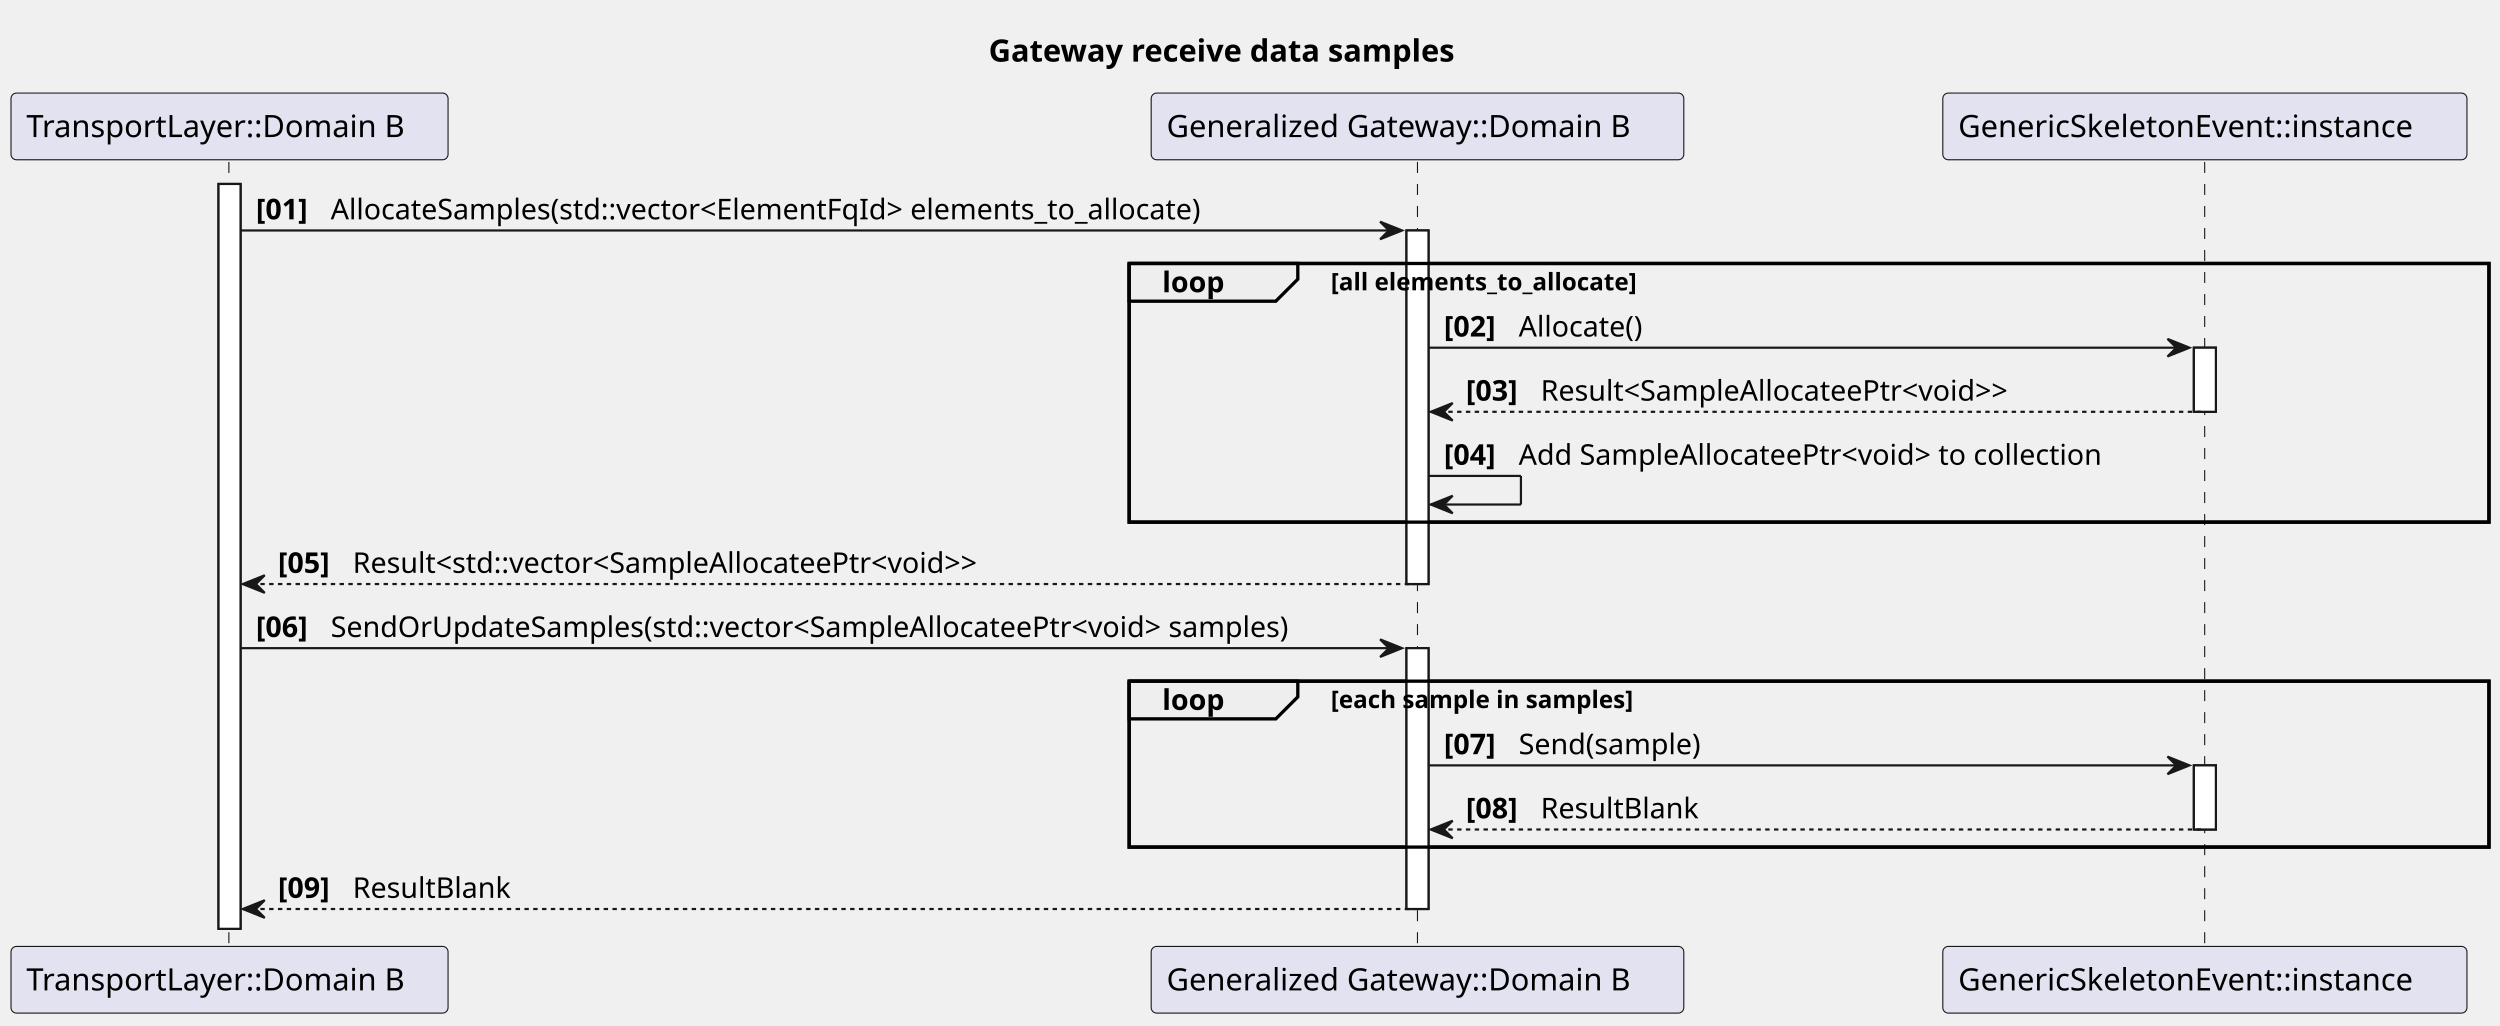
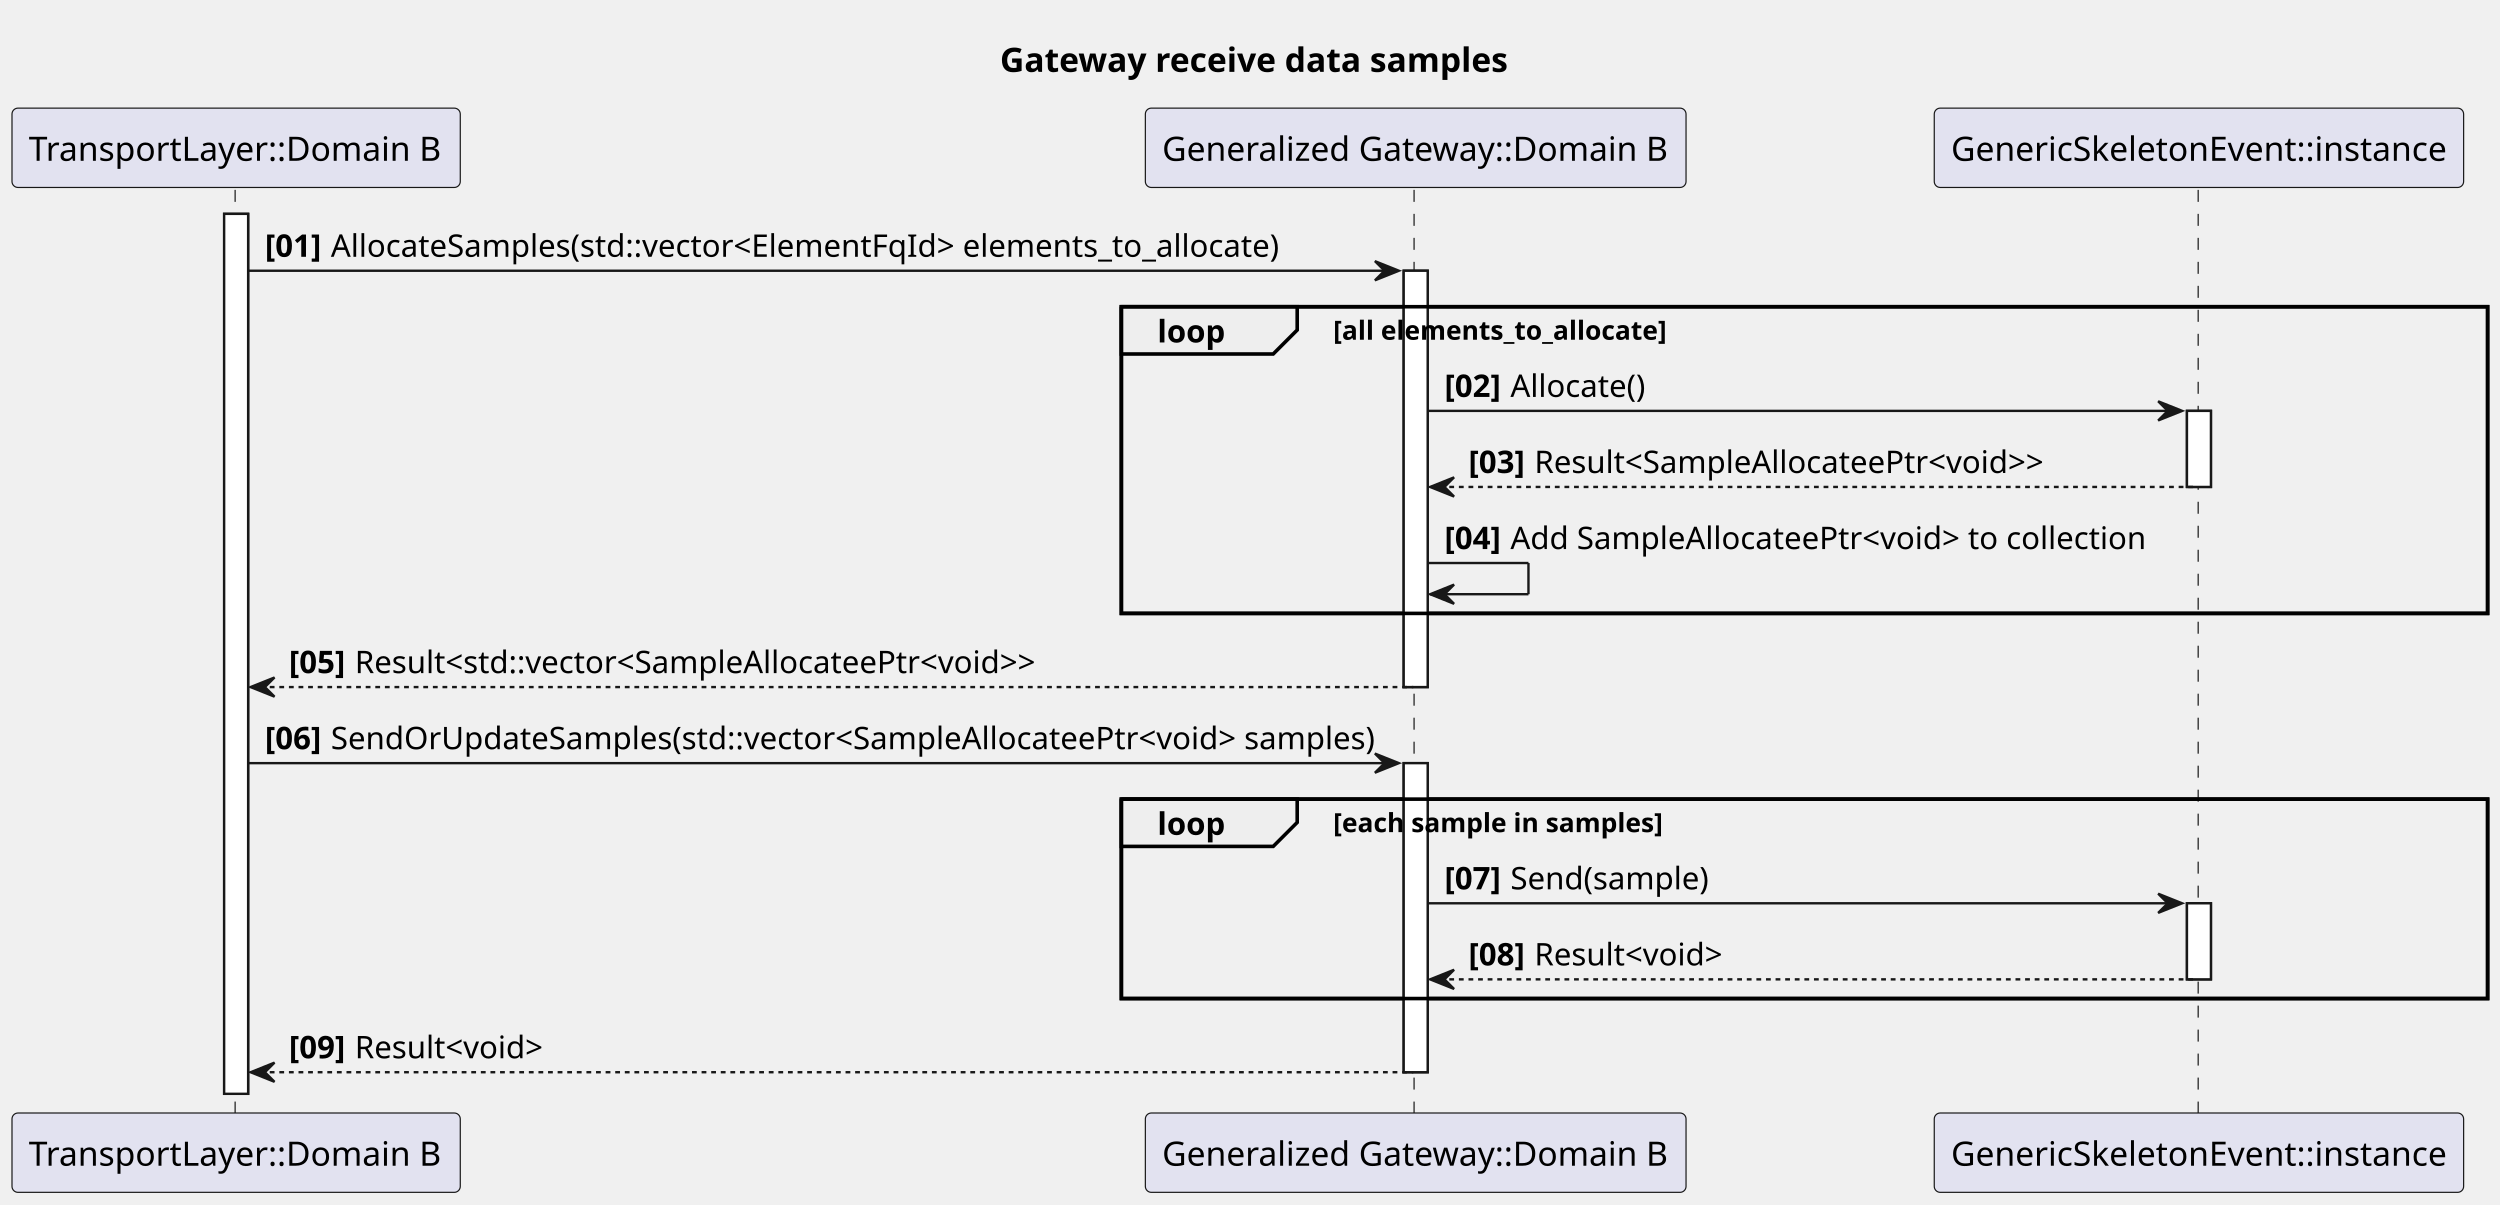
- <svg xmlns="http://www.w3.org/2000/svg" contentStyleType="text/css" data-diagram-type="SEQUENCE" height="466px" preserveAspectRatio="none" style="width:1136px;height:466px;background:#FFFFFF;" version="1.1" viewBox="0 0 1136 466" width="1136px" zoomAndPan="magnify">
+ <svg xmlns="http://www.w3.org/2000/svg" contentStyleType="text/css" data-diagram-type="SEQUENCE" height="502px" preserveAspectRatio="none" style="width:1042px;height:502px;background:#FFFFFF;" version="1.1" viewBox="0 0 1042 502" width="1042px" zoomAndPan="magnify">
  <defs />
  <g>
-     <text fill="#000000" font-family="sans-serif" font-size="14" font-weight="bold" lengthAdjust="spacing" textLength="241.493" x="449.246" y="27.995">Gateway receive data samples</text>
+     <text fill="#000000" font-family="sans-serif" font-size="14" font-weight="bold" lengthAdjust="spacing" textLength="212.253" x="416.793" y="29.966">Gateway receive data samples</text>
    <g>
-       <rect fill="#FFFFFF" height="338.461" style="stroke:#181818;stroke-width:1;" width="10" x="99.299" y="83.594" />
+       <rect fill="#FFFFFF" height="366.766" style="stroke:#181818;stroke-width:1;" width="10" x="93.422" y="89.136" />
    </g>
    <g>
-       <rect fill="#FFFFFF" height="160.664" style="stroke:#181818;stroke-width:1;" width="10" x="639.108" y="104.727" />
+       <rect fill="#FFFFFF" height="173.53" style="stroke:#181818;stroke-width:1;" width="10" x="585.062" y="112.842" />
    </g>
    <g>
-       <rect fill="#FFFFFF" height="118.531" style="stroke:#181818;stroke-width:1;" width="10" x="639.108" y="294.523" />
+       <rect fill="#FFFFFF" height="128.824" style="stroke:#181818;stroke-width:1;" width="10" x="585.062" y="318.078" />
    </g>
    <g>
-       <rect fill="#FFFFFF" height="29.133" style="stroke:#181818;stroke-width:1;" width="10" x="996.897" y="157.992" />
+       <rect fill="#FFFFFF" height="31.706" style="stroke:#181818;stroke-width:1;" width="10" x="911.519" y="171.254" />
    </g>
    <g>
-       <rect fill="#FFFFFF" height="29.133" style="stroke:#181818;stroke-width:1;" width="10" x="996.897" y="347.789" />
+       <rect fill="#FFFFFF" height="31.706" style="stroke:#181818;stroke-width:1;" width="10" x="911.519" y="376.49" />
    </g>
-     <rect fill="none" height="117.531" style="stroke:#000000;stroke-width:1.5;" width="617.887" x="513.099" y="119.727" />
-     <rect fill="none" height="75.398" style="stroke:#000000;stroke-width:1.5;" width="617.887" x="513.099" y="309.523" />
+     <rect fill="none" height="127.824" style="stroke:#000000;stroke-width:1.5;" width="569.455" x="467.384" y="127.842" />
+     <rect fill="none" height="83.118" style="stroke:#000000;stroke-width:1.5;" width="569.455" x="467.384" y="333.078" />
    <g>
-       <rect fill="#000000" fill-opacity="0" height="357.461" width="8" x="100.299" y="73.594" />
-       <line style="stroke:#181818;stroke-width:0.5;stroke-dasharray:5,5;" x1="104" x2="104" y1="73.594" y2="431.055" />
+       <rect fill="#000000" fill-opacity="0" height="385.766" width="8" x="94.422" y="79.136" />
+       <line style="stroke:#181818;stroke-width:0.5;stroke-dasharray:5,5;" x1="98" x2="98" y1="79.136" y2="464.902" />
    </g>
    <g>
-       <rect fill="#000000" fill-opacity="0" height="357.461" width="8" x="640.108" y="73.594" />
-       <line style="stroke:#181818;stroke-width:0.5;stroke-dasharray:5,5;" x1="644.099" x2="644.099" y1="73.594" y2="431.055" />
+       <rect fill="#000000" fill-opacity="0" height="385.766" width="8" x="586.062" y="79.136" />
+       <line style="stroke:#181818;stroke-width:0.5;stroke-dasharray:5,5;" x1="589.384" x2="589.384" y1="79.136" y2="464.902" />
    </g>
    <g>
-       <rect fill="#000000" fill-opacity="0" height="357.461" width="8" x="997.897" y="73.594" />
-       <line style="stroke:#181818;stroke-width:0.5;stroke-dasharray:5,5;" x1="1001.808" x2="1001.808" y1="73.594" y2="431.055" />
+       <rect fill="#000000" fill-opacity="0" height="385.766" width="8" x="912.519" y="79.136" />
+       <line style="stroke:#181818;stroke-width:0.5;stroke-dasharray:5,5;" x1="916.2" x2="916.2" y1="79.136" y2="464.902" />
    </g>
    <g class="participant participant-head" data-participant="TRANSPORT_LAYER">
-       <rect fill="#E2E2F0" height="30.297" rx="2.5" ry="2.5" style="stroke:#181818;stroke-width:0.5;" width="198.598" x="5" y="42.297" />
-       <text fill="#000000" font-family="sans-serif" font-size="14" lengthAdjust="spacing" textLength="184.598" x="12" y="62.292">TransportLayer::Domain B</text>
+       <rect fill="#E2E2F0" height="33.068" rx="2.5" ry="2.5" style="stroke:#181818;stroke-width:0.5;" width="186.843" x="5" y="45.068" />
+       <text fill="#000000" font-family="sans-serif" font-size="14" lengthAdjust="spacing" textLength="172.843" x="12" y="67.034">TransportLayer::Domain B</text>
    </g>
    <g class="participant participant-tail" data-participant="TRANSPORT_LAYER">
-       <rect fill="#E2E2F0" height="30.297" rx="2.5" ry="2.5" style="stroke:#181818;stroke-width:0.5;" width="198.598" x="5" y="430.055" />
-       <text fill="#000000" font-family="sans-serif" font-size="14" lengthAdjust="spacing" textLength="184.598" x="12" y="450.05">TransportLayer::Domain B</text>
+       <rect fill="#E2E2F0" height="33.068" rx="2.5" ry="2.5" style="stroke:#181818;stroke-width:0.5;" width="186.843" x="5" y="463.902" />
+       <text fill="#000000" font-family="sans-serif" font-size="14" lengthAdjust="spacing" textLength="172.843" x="12" y="485.868">TransportLayer::Domain B</text>
    </g>
    <g class="participant participant-head" data-participant="GATEWAY">
-       <rect fill="#E2E2F0" height="30.297" rx="2.5" ry="2.5" style="stroke:#181818;stroke-width:0.5;" width="242.019" x="523.099" y="42.297" />
-       <text fill="#000000" font-family="sans-serif" font-size="14" lengthAdjust="spacing" textLength="228.019" x="530.099" y="62.292">Generalized Gateway::Domain B</text>
+       <rect fill="#E2E2F0" height="33.068" rx="2.5" ry="2.5" style="stroke:#181818;stroke-width:0.5;" width="225.357" x="477.384" y="45.068" />
+       <text fill="#000000" font-family="sans-serif" font-size="14" lengthAdjust="spacing" textLength="211.357" x="484.384" y="67.034">Generalized Gateway::Domain B</text>
    </g>
    <g class="participant participant-tail" data-participant="GATEWAY">
-       <rect fill="#E2E2F0" height="30.297" rx="2.5" ry="2.5" style="stroke:#181818;stroke-width:0.5;" width="242.019" x="523.099" y="430.055" />
-       <text fill="#000000" font-family="sans-serif" font-size="14" lengthAdjust="spacing" textLength="228.019" x="530.099" y="450.05">Generalized Gateway::Domain B</text>
+       <rect fill="#E2E2F0" height="33.068" rx="2.5" ry="2.5" style="stroke:#181818;stroke-width:0.5;" width="225.357" x="477.384" y="463.902" />
+       <text fill="#000000" font-family="sans-serif" font-size="14" lengthAdjust="spacing" textLength="211.357" x="484.384" y="485.868">Generalized Gateway::Domain B</text>
    </g>
    <g class="participant participant-head" data-participant="SKELETON_EVENT_INSTANCE">
-       <rect fill="#E2E2F0" height="30.297" rx="2.5" ry="2.5" style="stroke:#181818;stroke-width:0.5;" width="238.178" x="882.808" y="42.297" />
-       <text fill="#000000" font-family="sans-serif" font-size="14" lengthAdjust="spacing" textLength="224.178" x="889.808" y="62.292">GenericSkeletonEvent::instance</text>
+       <rect fill="#E2E2F0" height="33.068" rx="2.5" ry="2.5" style="stroke:#181818;stroke-width:0.5;" width="220.639" x="806.2" y="45.068" />
+       <text fill="#000000" font-family="sans-serif" font-size="14" lengthAdjust="spacing" textLength="206.639" x="813.2" y="67.034">GenericSkeletonEvent::instance</text>
    </g>
    <g class="participant participant-tail" data-participant="SKELETON_EVENT_INSTANCE">
-       <rect fill="#E2E2F0" height="30.297" rx="2.5" ry="2.5" style="stroke:#181818;stroke-width:0.5;" width="238.178" x="882.808" y="430.055" />
-       <text fill="#000000" font-family="sans-serif" font-size="14" lengthAdjust="spacing" textLength="224.178" x="889.808" y="450.05">GenericSkeletonEvent::instance</text>
+       <rect fill="#E2E2F0" height="33.068" rx="2.5" ry="2.5" style="stroke:#181818;stroke-width:0.5;" width="220.639" x="806.2" y="463.902" />
+       <text fill="#000000" font-family="sans-serif" font-size="14" lengthAdjust="spacing" textLength="206.639" x="813.2" y="485.868">GenericSkeletonEvent::instance</text>
    </g>
    <g>
-       <rect fill="#FFFFFF" height="338.461" style="stroke:#181818;stroke-width:1;" width="10" x="99.299" y="83.594" />
+       <rect fill="#FFFFFF" height="366.766" style="stroke:#181818;stroke-width:1;" width="10" x="93.422" y="89.136" />
    </g>
    <g>
-       <rect fill="#FFFFFF" height="160.664" style="stroke:#181818;stroke-width:1;" width="10" x="639.108" y="104.727" />
+       <rect fill="#FFFFFF" height="173.53" style="stroke:#181818;stroke-width:1;" width="10" x="585.062" y="112.842" />
    </g>
    <g>
-       <rect fill="#FFFFFF" height="118.531" style="stroke:#181818;stroke-width:1;" width="10" x="639.108" y="294.523" />
+       <rect fill="#FFFFFF" height="128.824" style="stroke:#181818;stroke-width:1;" width="10" x="585.062" y="318.078" />
    </g>
    <g>
-       <rect fill="#FFFFFF" height="29.133" style="stroke:#181818;stroke-width:1;" width="10" x="996.897" y="157.992" />
+       <rect fill="#FFFFFF" height="31.706" style="stroke:#181818;stroke-width:1;" width="10" x="911.519" y="171.254" />
    </g>
    <g>
-       <rect fill="#FFFFFF" height="29.133" style="stroke:#181818;stroke-width:1;" width="10" x="996.897" y="347.789" />
+       <rect fill="#FFFFFF" height="31.706" style="stroke:#181818;stroke-width:1;" width="10" x="911.519" y="376.49" />
    </g>
    <g class="message" data-participant-1="TRANSPORT_LAYER" data-participant-2="GATEWAY">
-       <polygon fill="#181818" points="627.108,100.727,637.108,104.727,627.108,108.727,631.108,104.727" style="stroke:#181818;stroke-width:1;" />
-       <line style="stroke:#181818;stroke-width:1;" x1="109.299" x2="633.108" y1="104.727" y2="104.727" />
-       <text fill="#000000" font-family="sans-serif" font-size="13" font-weight="bold" lengthAdjust="spacing" textLength="29.974" x="116.299" y="99.661">[01]</text>
-       <text fill="#000000" font-family="sans-serif" font-size="13" lengthAdjust="spacing" textLength="433.393" x="150.273" y="99.661">AllocateSamples(std::vector&lt;ElementFqId&gt; elements_to_allocate)</text>
+       <polygon fill="#181818" points="573.062,108.842,583.062,112.842,573.062,116.842,577.062,112.842" style="stroke:#181818;stroke-width:1;" />
+       <line style="stroke:#181818;stroke-width:1;" x1="103.422" x2="579.062" y1="112.842" y2="112.842" />
+       <text fill="#000000" font-family="sans-serif" font-size="13" font-weight="bold" lengthAdjust="spacing" textLength="23.478" x="110.422" y="107.033">[01]</text>
+       <text fill="#000000" font-family="sans-serif" font-size="13" lengthAdjust="spacing" textLength="395.226" x="137.9" y="107.033">AllocateSamples(std::vector&lt;ElementFqId&gt; elements_to_allocate)</text>
    </g>
-     <path d="M513.099,119.727 L589.723,119.727 L589.723,126.859 L579.723,136.859 L513.099,136.859 L513.099,119.727" fill="#EEEEEE" style="stroke:#000000;stroke-width:1.5;" />
-     <rect fill="none" height="117.531" style="stroke:#000000;stroke-width:1.5;" width="617.887" x="513.099" y="119.727" />
-     <text fill="#000000" font-family="sans-serif" font-size="13" font-weight="bold" lengthAdjust="spacing" textLength="31.624" x="528.099" y="132.793">loop</text>
-     <text fill="#000000" font-family="sans-serif" font-size="11" font-weight="bold" lengthAdjust="spacing" textLength="159.097" x="604.723" y="131.937">[all elements_to_allocate]</text>
+     <path d="M467.384,127.842 L540.672,127.842 L540.672,137.548 L530.672,147.548 L467.384,147.548 L467.384,127.842" fill="#EEEEEE" style="stroke:#000000;stroke-width:1.5;" />
+     <rect fill="none" height="127.824" style="stroke:#000000;stroke-width:1.5;" width="569.455" x="467.384" y="127.842" />
+     <text fill="#000000" font-family="sans-serif" font-size="13" font-weight="bold" lengthAdjust="spacing" textLength="28.288" x="482.384" y="142.739">loop</text>
+     <text fill="#000000" font-family="sans-serif" font-size="11" font-weight="bold" lengthAdjust="spacing" textLength="138.984" x="555.672" y="141.601">[all elements_to_allocate]</text>
    <g class="message" data-participant-1="GATEWAY" data-participant-2="SKELETON_EVENT_INSTANCE">
-       <polygon fill="#181818" points="984.897,153.992,994.897,157.992,984.897,161.992,988.897,157.992" style="stroke:#181818;stroke-width:1;" />
-       <line style="stroke:#181818;stroke-width:1;" x1="649.108" x2="990.897" y1="157.992" y2="157.992" />
-       <text fill="#000000" font-family="sans-serif" font-size="13" font-weight="bold" lengthAdjust="spacing" textLength="29.974" x="656.108" y="152.926">[02]</text>
-       <text fill="#000000" font-family="sans-serif" font-size="13" lengthAdjust="spacing" textLength="62.423" x="690.082" y="152.926">Allocate()</text>
+       <polygon fill="#181818" points="899.519,167.254,909.519,171.254,899.519,175.254,903.519,171.254" style="stroke:#181818;stroke-width:1;" />
+       <line style="stroke:#181818;stroke-width:1;" x1="595.062" x2="905.519" y1="171.254" y2="171.254" />
+       <text fill="#000000" font-family="sans-serif" font-size="13" font-weight="bold" lengthAdjust="spacing" textLength="23.478" x="602.062" y="165.445">[02]</text>
+       <text fill="#000000" font-family="sans-serif" font-size="13" lengthAdjust="spacing" textLength="56.238" x="629.54" y="165.445">Allocate()</text>
    </g>
    <g class="message" data-participant-1="SKELETON_EVENT_INSTANCE" data-participant-2="GATEWAY">
-       <polygon fill="#181818" points="660.108,183.125,650.108,187.125,660.108,191.125,656.108,187.125" style="stroke:#181818;stroke-width:1;" />
-       <line style="stroke:#181818;stroke-width:1;stroke-dasharray:2,2;" x1="654.108" x2="1000.897" y1="187.125" y2="187.125" />
-       <text fill="#000000" font-family="sans-serif" font-size="13" font-weight="bold" lengthAdjust="spacing" textLength="29.974" x="666.108" y="182.059">[03]</text>
-       <text fill="#000000" font-family="sans-serif" font-size="13" lengthAdjust="spacing" textLength="239.135" x="700.082" y="182.059">Result&lt;SampleAllocateePtr&lt;void&gt;&gt;</text>
+       <polygon fill="#181818" points="606.062,198.96,596.062,202.96,606.062,206.96,602.062,202.96" style="stroke:#181818;stroke-width:1;" />
+       <line style="stroke:#181818;stroke-width:1;stroke-dasharray:2,2;" x1="600.062" x2="915.519" y1="202.96" y2="202.96" />
+       <text fill="#000000" font-family="sans-serif" font-size="13" font-weight="bold" lengthAdjust="spacing" textLength="23.478" x="612.062" y="197.151">[03]</text>
+       <text fill="#000000" font-family="sans-serif" font-size="13" lengthAdjust="spacing" textLength="212.251" x="639.54" y="197.151">Result&lt;SampleAllocateePtr&lt;void&gt;&gt;</text>
    </g>
    <g class="message" data-participant-1="GATEWAY" data-participant-2="GATEWAY">
-       <line style="stroke:#181818;stroke-width:1;" x1="649.108" x2="691.108" y1="216.258" y2="216.258" />
-       <line style="stroke:#181818;stroke-width:1;" x1="691.108" x2="691.108" y1="216.258" y2="229.258" />
-       <line style="stroke:#181818;stroke-width:1;" x1="650.108" x2="691.108" y1="229.258" y2="229.258" />
-       <polygon fill="#181818" points="660.108,225.258,650.108,229.258,660.108,233.258,656.108,229.258" style="stroke:#181818;stroke-width:1;" />
-       <text fill="#000000" font-family="sans-serif" font-size="13" font-weight="bold" lengthAdjust="spacing" textLength="29.974" x="656.108" y="211.192">[04]</text>
-       <text fill="#000000" font-family="sans-serif" font-size="13" lengthAdjust="spacing" textLength="289.815" x="690.082" y="211.192">Add SampleAllocateePtr&lt;void&gt; to collection</text>
+       <line style="stroke:#181818;stroke-width:1;" x1="595.062" x2="637.062" y1="234.666" y2="234.666" />
+       <line style="stroke:#181818;stroke-width:1;" x1="637.062" x2="637.062" y1="234.666" y2="247.666" />
+       <line style="stroke:#181818;stroke-width:1;" x1="596.062" x2="637.062" y1="247.666" y2="247.666" />
+       <polygon fill="#181818" points="606.062,243.666,596.062,247.666,606.062,251.666,602.062,247.666" style="stroke:#181818;stroke-width:1;" />
+       <text fill="#000000" font-family="sans-serif" font-size="13" font-weight="bold" lengthAdjust="spacing" textLength="23.478" x="602.062" y="228.857">[04]</text>
+       <text fill="#000000" font-family="sans-serif" font-size="13" lengthAdjust="spacing" textLength="264.979" x="629.54" y="228.857">Add SampleAllocateePtr&lt;void&gt; to collection</text>
    </g>
    <g class="message" data-participant-1="GATEWAY" data-participant-2="TRANSPORT_LAYER">
-       <polygon fill="#181818" points="120.299,261.391,110.299,265.391,120.299,269.391,116.299,265.391" style="stroke:#181818;stroke-width:1;" />
-       <line style="stroke:#181818;stroke-width:1;stroke-dasharray:2,2;" x1="114.299" x2="643.108" y1="265.391" y2="265.391" />
-       <text fill="#000000" font-family="sans-serif" font-size="13" font-weight="bold" lengthAdjust="spacing" textLength="29.974" x="126.299" y="260.325">[05]</text>
-       <text fill="#000000" font-family="sans-serif" font-size="13" lengthAdjust="spacing" textLength="320.144" x="160.273" y="260.325">Result&lt;std::vector&lt;SampleAllocateePtr&lt;void&gt;&gt;</text>
+       <polygon fill="#181818" points="114.422,282.372,104.422,286.372,114.422,290.372,110.422,286.372" style="stroke:#181818;stroke-width:1;" />
+       <line style="stroke:#181818;stroke-width:1;stroke-dasharray:2,2;" x1="108.422" x2="589.062" y1="286.372" y2="286.372" />
+       <text fill="#000000" font-family="sans-serif" font-size="13" font-weight="bold" lengthAdjust="spacing" textLength="23.478" x="120.422" y="280.563">[05]</text>
+       <text fill="#000000" font-family="sans-serif" font-size="13" lengthAdjust="spacing" textLength="283.673" x="147.9" y="280.563">Result&lt;std::vector&lt;SampleAllocateePtr&lt;void&gt;&gt;</text>
    </g>
    <g class="message" data-participant-1="TRANSPORT_LAYER" data-participant-2="GATEWAY">
-       <polygon fill="#181818" points="627.108,290.523,637.108,294.523,627.108,298.523,631.108,294.523" style="stroke:#181818;stroke-width:1;" />
-       <line style="stroke:#181818;stroke-width:1;" x1="109.299" x2="633.108" y1="294.523" y2="294.523" />
-       <text fill="#000000" font-family="sans-serif" font-size="13" font-weight="bold" lengthAdjust="spacing" textLength="29.974" x="116.299" y="289.457">[06]</text>
-       <text fill="#000000" font-family="sans-serif" font-size="13" lengthAdjust="spacing" textLength="476.836" x="150.273" y="289.457">SendOrUpdateSamples(std::vector&lt;SampleAllocateePtr&lt;void&gt; samples)</text>
+       <polygon fill="#181818" points="573.062,314.078,583.062,318.078,573.062,322.078,577.062,318.078" style="stroke:#181818;stroke-width:1;" />
+       <line style="stroke:#181818;stroke-width:1;" x1="103.422" x2="579.062" y1="318.078" y2="318.078" />
+       <text fill="#000000" font-family="sans-serif" font-size="13" font-weight="bold" lengthAdjust="spacing" textLength="23.478" x="110.422" y="312.269">[06]</text>
+       <text fill="#000000" font-family="sans-serif" font-size="13" lengthAdjust="spacing" textLength="435.162" x="137.9" y="312.269">SendOrUpdateSamples(std::vector&lt;SampleAllocateePtr&lt;void&gt; samples)</text>
    </g>
-     <path d="M513.099,309.523 L589.723,309.523 L589.723,316.656 L579.723,326.656 L513.099,326.656 L513.099,309.523" fill="#EEEEEE" style="stroke:#000000;stroke-width:1.5;" />
-     <rect fill="none" height="75.398" style="stroke:#000000;stroke-width:1.5;" width="617.887" x="513.099" y="309.523" />
-     <text fill="#000000" font-family="sans-serif" font-size="13" font-weight="bold" lengthAdjust="spacing" textLength="31.624" x="528.099" y="322.59">loop</text>
-     <text fill="#000000" font-family="sans-serif" font-size="11" font-weight="bold" lengthAdjust="spacing" textLength="158.001" x="604.723" y="321.734">[each sample in samples]</text>
+     <path d="M467.384,333.078 L540.672,333.078 L540.672,342.784 L530.672,352.784 L467.384,352.784 L467.384,333.078" fill="#EEEEEE" style="stroke:#000000;stroke-width:1.5;" />
+     <rect fill="none" height="83.118" style="stroke:#000000;stroke-width:1.5;" width="569.455" x="467.384" y="333.078" />
+     <text fill="#000000" font-family="sans-serif" font-size="13" font-weight="bold" lengthAdjust="spacing" textLength="28.288" x="482.384" y="347.975">loop</text>
+     <text fill="#000000" font-family="sans-serif" font-size="11" font-weight="bold" lengthAdjust="spacing" textLength="137.4" x="555.672" y="346.837">[each sample in samples]</text>
    <g class="message" data-participant-1="GATEWAY" data-participant-2="SKELETON_EVENT_INSTANCE">
-       <polygon fill="#181818" points="984.897,343.789,994.897,347.789,984.897,351.789,988.897,347.789" style="stroke:#181818;stroke-width:1;" />
-       <line style="stroke:#181818;stroke-width:1;" x1="649.108" x2="990.897" y1="347.789" y2="347.789" />
-       <text fill="#000000" font-family="sans-serif" font-size="13" font-weight="bold" lengthAdjust="spacing" textLength="29.974" x="656.108" y="342.723">[07]</text>
-       <text fill="#000000" font-family="sans-serif" font-size="13" lengthAdjust="spacing" textLength="90.149" x="690.082" y="342.723">Send(sample)</text>
+       <polygon fill="#181818" points="899.519,372.49,909.519,376.49,899.519,380.49,903.519,376.49" style="stroke:#181818;stroke-width:1;" />
+       <line style="stroke:#181818;stroke-width:1;" x1="595.062" x2="905.519" y1="376.49" y2="376.49" />
+       <text fill="#000000" font-family="sans-serif" font-size="13" font-weight="bold" lengthAdjust="spacing" textLength="23.478" x="602.062" y="370.681">[07]</text>
+       <text fill="#000000" font-family="sans-serif" font-size="13" lengthAdjust="spacing" textLength="82.654" x="629.54" y="370.681">Send(sample)</text>
    </g>
    <g class="message" data-participant-1="SKELETON_EVENT_INSTANCE" data-participant-2="GATEWAY">
-       <polygon fill="#181818" points="660.108,372.922,650.108,376.922,660.108,380.922,656.108,376.922" style="stroke:#181818;stroke-width:1;" />
-       <line style="stroke:#181818;stroke-width:1;stroke-dasharray:2,2;" x1="654.108" x2="1000.897" y1="376.922" y2="376.922" />
-       <text fill="#000000" font-family="sans-serif" font-size="13" font-weight="bold" lengthAdjust="spacing" textLength="29.974" x="666.108" y="371.856">[08]</text>
-       <text fill="#000000" font-family="sans-serif" font-size="13" lengthAdjust="spacing" textLength="77.016" x="700.082" y="371.856">ResultBlank</text>
+       <polygon fill="#181818" points="606.062,404.196,596.062,408.196,606.062,412.196,602.062,408.196" style="stroke:#181818;stroke-width:1;" />
+       <line style="stroke:#181818;stroke-width:1;stroke-dasharray:2,2;" x1="600.062" x2="915.519" y1="408.196" y2="408.196" />
+       <text fill="#000000" font-family="sans-serif" font-size="13" font-weight="bold" lengthAdjust="spacing" textLength="23.478" x="612.062" y="402.387">[08]</text>
+       <text fill="#000000" font-family="sans-serif" font-size="13" lengthAdjust="spacing" textLength="78.416" x="639.54" y="402.387">Result&lt;void&gt;</text>
    </g>
    <g class="message" data-participant-1="GATEWAY" data-participant-2="TRANSPORT_LAYER">
-       <polygon fill="#181818" points="120.299,409.055,110.299,413.055,120.299,417.055,116.299,413.055" style="stroke:#181818;stroke-width:1;" />
-       <line style="stroke:#181818;stroke-width:1;stroke-dasharray:2,2;" x1="114.299" x2="643.108" y1="413.055" y2="413.055" />
-       <text fill="#000000" font-family="sans-serif" font-size="13" font-weight="bold" lengthAdjust="spacing" textLength="29.974" x="126.299" y="407.989">[09]</text>
-       <text fill="#000000" font-family="sans-serif" font-size="13" lengthAdjust="spacing" textLength="77.016" x="160.273" y="407.989">ResultBlank</text>
+       <polygon fill="#181818" points="114.422,442.902,104.422,446.902,114.422,450.902,110.422,446.902" style="stroke:#181818;stroke-width:1;" />
+       <line style="stroke:#181818;stroke-width:1;stroke-dasharray:2,2;" x1="108.422" x2="589.062" y1="446.902" y2="446.902" />
+       <text fill="#000000" font-family="sans-serif" font-size="13" font-weight="bold" lengthAdjust="spacing" textLength="23.478" x="120.422" y="441.093">[09]</text>
+       <text fill="#000000" font-family="sans-serif" font-size="13" lengthAdjust="spacing" textLength="78.416" x="147.9" y="441.093">Result&lt;void&gt;</text>
    </g>
  </g>
</svg>
